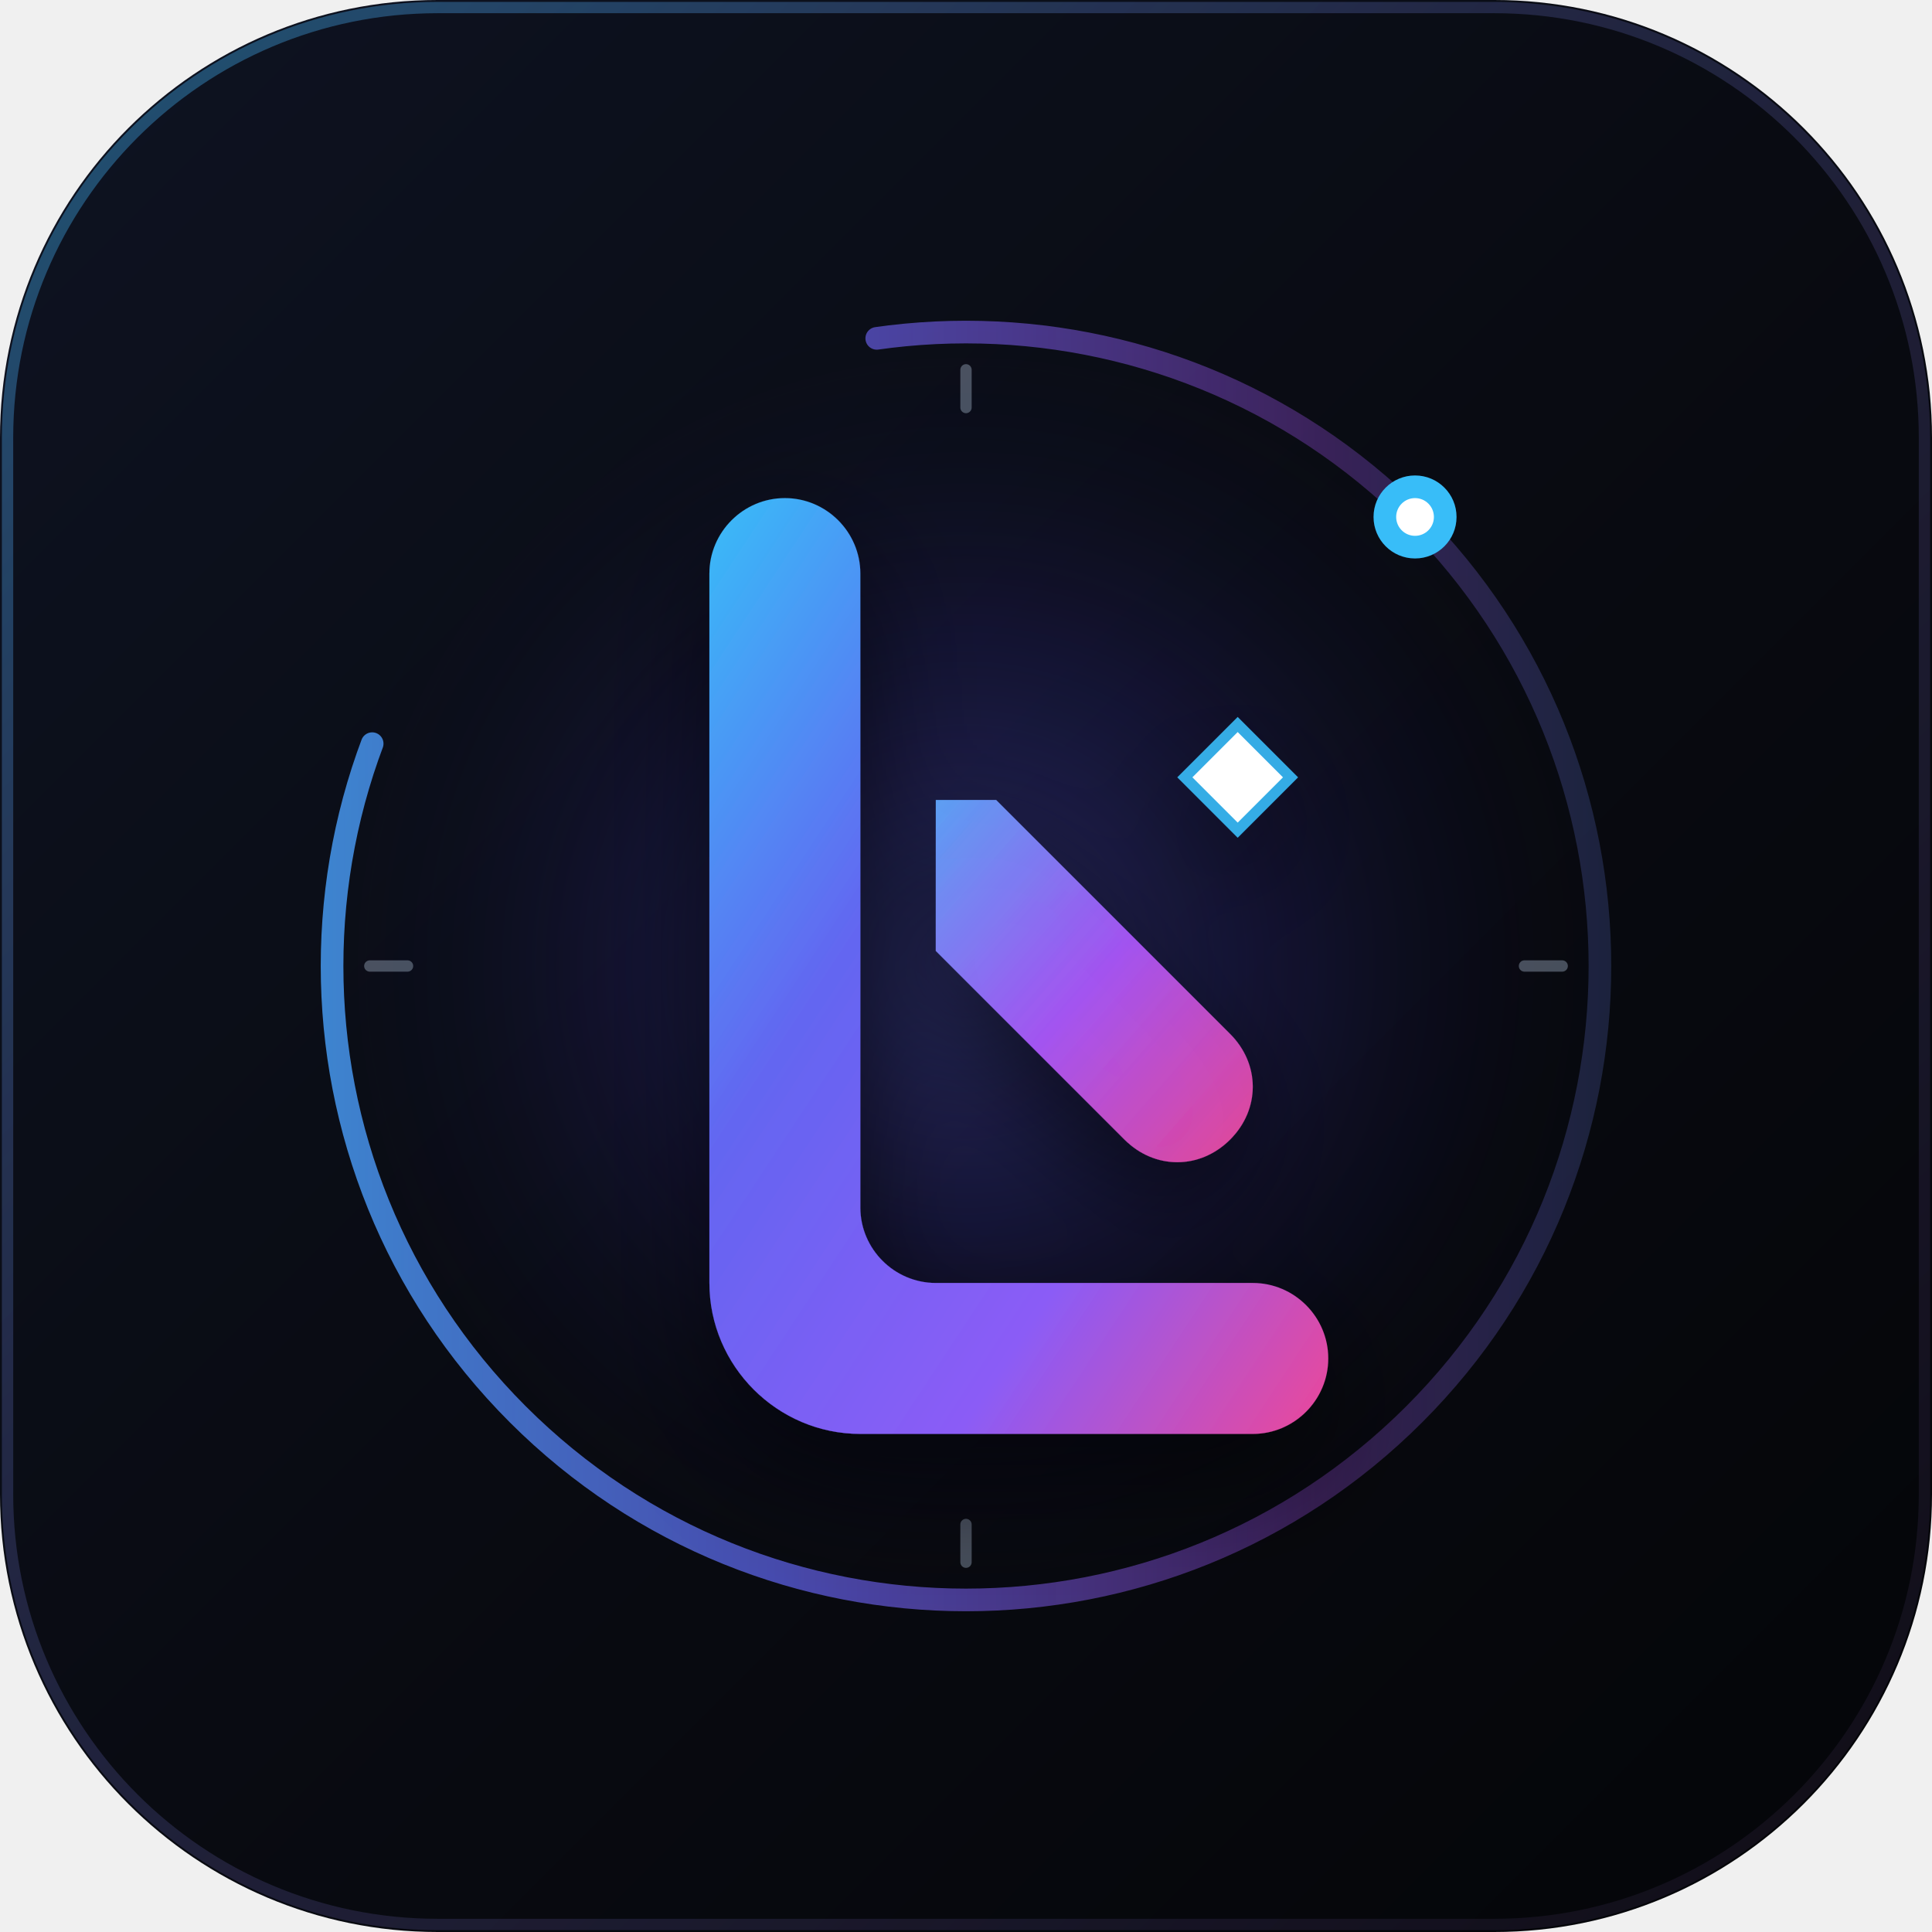
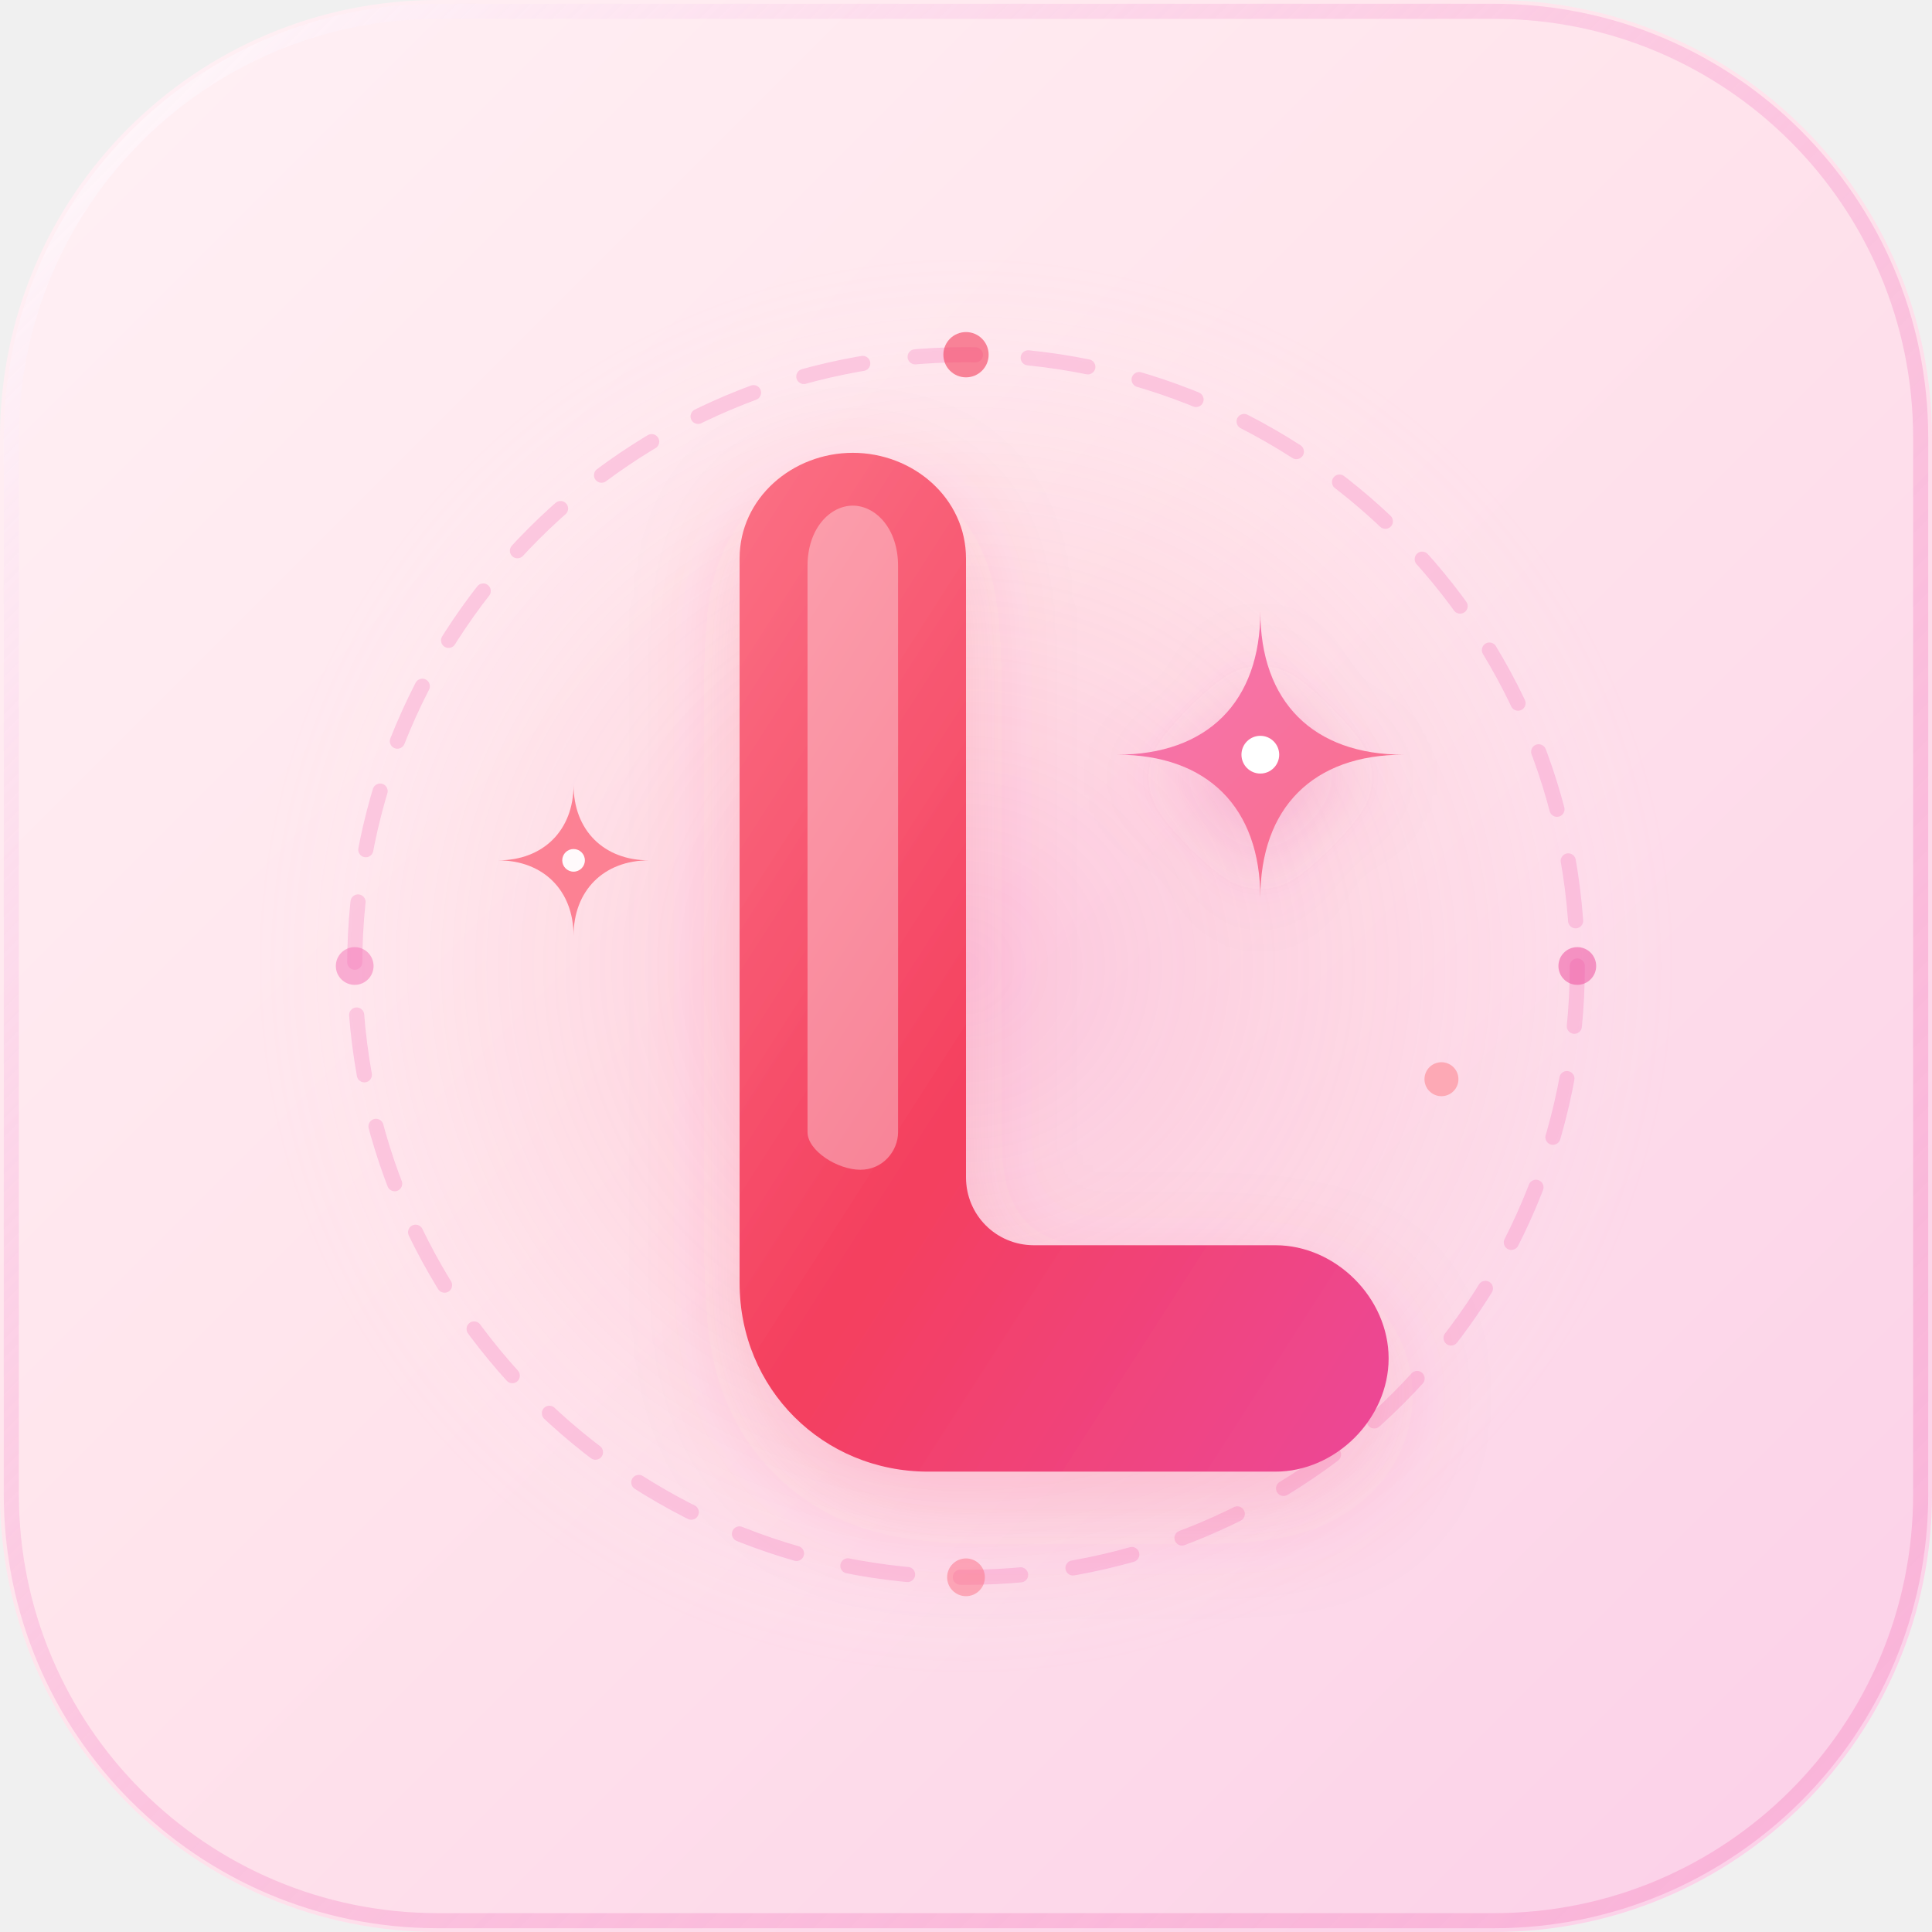
<svg xmlns="http://www.w3.org/2000/svg" width="192" height="192" viewBox="0 0 512 512">
  <defs>
-     <linearGradient id="bg-grad-192" x1="0%" y1="0%" x2="100%" y2="100%">
-       <stop offset="0%" stop-color="#0e1322" />
-       <stop offset="50%" stop-color="#090b12" />
-       <stop offset="100%" stop-color="#040508" />
+     <linearGradient id="cute-bg-192" x1="0%" y1="0%" x2="100%" y2="100%">
+       <stop offset="0%" stop-color="#fff1f5" />
+       <stop offset="45%" stop-color="#ffe4ec" />
+       <stop offset="100%" stop-color="#fbcfe8" />
    </linearGradient>
-     <linearGradient id="border-grad-192" x1="0%" y1="0%" x2="100%" y2="100%">
-       <stop offset="0%" stop-color="#38bdf8" stop-opacity="0.4" />
-       <stop offset="40%" stop-color="#818cf8" stop-opacity="0.2" />
-       <stop offset="100%" stop-color="#c084fc" stop-opacity="0.05" />
+     <linearGradient id="cute-border-192" x1="0%" y1="0%" x2="100%" y2="100%">
+       <stop offset="0%" stop-color="#ffffff" stop-opacity="0.9" />
+       <stop offset="50%" stop-color="#f9a8d4" stop-opacity="0.5" />
+       <stop offset="100%" stop-color="#f472b6" stop-opacity="0.3" />
    </linearGradient>
-     <linearGradient id="brand-grad-192" x1="0%" y1="0%" x2="100%" y2="100%">
-       <stop offset="0%" stop-color="#38bdf8" />
-       <stop offset="35%" stop-color="#6366f1" />
-       <stop offset="70%" stop-color="#8b5cf6" />
+     <linearGradient id="cute-glyph-192" x1="0%" y1="0%" x2="100%" y2="100%">
+       <stop offset="0%" stop-color="#fb7185" />
+       <stop offset="50%" stop-color="#f43f5e" />
      <stop offset="100%" stop-color="#ec4899" />
    </linearGradient>
-     <linearGradient id="glow-grad-192" x1="0%" y1="0%" x2="100%" y2="100%">
-       <stop offset="0%" stop-color="#60a5fa" />
-       <stop offset="50%" stop-color="#a855f7" />
-       <stop offset="100%" stop-color="#ec4899" />
+     <linearGradient id="sparkle-grad-192" x1="0%" y1="0%" x2="100%" y2="100%">
+       <stop offset="0%" stop-color="#f472b6" />
+       <stop offset="100%" stop-color="#fb7185" />
    </linearGradient>
-     <linearGradient id="ring-grad-192" x1="0%" y1="0%" x2="100%" y2="100%">
-       <stop offset="0%" stop-color="#38bdf8" stop-opacity="0.9" />
-       <stop offset="40%" stop-color="#6366f1" stop-opacity="0.7" />
-       <stop offset="70%" stop-color="#a855f7" stop-opacity="0.3" />
-       <stop offset="100%" stop-color="#38bdf8" stop-opacity="0.1" />
-     </linearGradient>
-     <filter id="ambient-glow-192" x="-20%" y="-20%" width="140%" height="140%">
-       <feGaussianBlur stdDeviation="36" result="blur" />
-       <feComposite in="SourceGraphic" in2="blur" operator="over" />
+     <radialGradient id="center-blush-192" cx="50%" cy="50%" r="50%">
+       <stop offset="0%" stop-color="#f472b6" stop-opacity="0.25" />
+       <stop offset="60%" stop-color="#fda4af" stop-opacity="0.1" />
+       <stop offset="100%" stop-color="#ffe4ec" stop-opacity="0" />
+     </radialGradient>
+     <filter id="soft-shadow-192" x="-20%" y="-20%" width="140%" height="140%">
+       <feDropShadow dx="0" dy="10" stdDeviation="14" flood-color="#f43f5e" flood-opacity="0.18" />
    </filter>
-     <filter id="drop-shadow-192" x="-20%" y="-20%" width="140%" height="140%">
-       <feDropShadow dx="0" dy="12" stdDeviation="16" flood-color="#000000" flood-opacity="0.6" />
+     <filter id="sparkle-shadow-192" x="-30%" y="-30%" width="160%" height="160%">
+       <feDropShadow dx="0" dy="6" stdDeviation="10" flood-color="#ec4899" flood-opacity="0.25" />
    </filter>
-     <radialGradient id="center-radial-192" cx="50%" cy="50%" r="50%">
-       <stop offset="0%" stop-color="#6366f1" stop-opacity="0.35" />
-       <stop offset="50%" stop-color="#4338ca" stop-opacity="0.15" />
-       <stop offset="100%" stop-color="#000000" stop-opacity="0" />
-     </radialGradient>
  </defs>
-   <rect width="512" height="512" rx="116" fill="url(#bg-grad-192)" />
-   <rect x="2" y="2" width="508" height="508" rx="114" fill="none" stroke="url(#border-grad-192)" stroke-width="3" />
-   <circle cx="256" cy="256" r="180" fill="url(#center-radial-192)" />
-   <circle cx="256" cy="256" r="168" fill="none" stroke="url(#ring-grad-192)" stroke-width="6" stroke-linecap="round" stroke-dasharray="720 180" transform="rotate(-45 256 256)" />
-   <g opacity="0.45" stroke="#94a3b8" stroke-width="3" stroke-linecap="round">
-     <line x1="256" y1="98" x2="256" y2="108" />
-     <line x1="414" y1="256" x2="404" y2="256" />
-     <line x1="256" y1="414" x2="256" y2="404" />
-     <line x1="98" y1="256" x2="108" y2="256" />
+   <rect width="512" height="512" rx="116" fill="url(#cute-bg-192)" />
+   <rect x="3" y="3" width="506" height="506" rx="113" fill="none" stroke="url(#cute-border-192)" stroke-width="4" />
+   <circle cx="256" cy="256" r="190" fill="url(#center-blush-192)" />
+   <circle cx="256" cy="256" r="162" fill="none" stroke="#f472b6" stroke-opacity="0.28" stroke-width="4" stroke-linecap="round" stroke-dasharray="16 14" />
+   <circle cx="256" cy="94" r="6" fill="#f43f5e" opacity="0.6" />
+   <circle cx="418" cy="256" r="5" fill="#ec4899" opacity="0.5" />
+   <circle cx="256" cy="418" r="5" fill="#fb7185" opacity="0.5" />
+   <circle cx="94" cy="256" r="5" fill="#f472b6" opacity="0.5" />
+   <g filter="url(#soft-shadow-192)">
+     <path d="M 196 148              C 196 132, 210 120, 226 120              C 242 120, 256 132, 256 148              L 256 312              C 256 322, 264 330, 274 330              L 338 330              C 354 330, 368 344, 368 360              C 368 376, 354 390, 338 390              L 246 390              C 218 390, 196 368, 196 340              Z" fill="url(#cute-glyph-192)" />
+     <path d="M 214 150              C 214 140, 220 134, 226 134              C 232 134, 238 140, 238 150              L 238 300              C 238 305, 234 310, 228 310              C 222 310, 214 305, 214 300              Z" fill="#ffffff" opacity="0.35" />
  </g>
-   <circle cx="375" cy="137" r="11" fill="#38bdf8" filter="url(#ambient-glow-192)" />
-   <circle cx="375" cy="137" r="5" fill="#ffffff" />
-   <g filter="url(#drop-shadow-192)">
-     <path d="M 188 152              C 188 141, 197 132, 208 132              C 219 132, 228 141, 228 152              L 228 320              C 228 331, 237 340, 248 340              L 332 340              C 343 340, 352 349, 352 360              C 352 371, 343 380, 332 380              L 228 380              C 206 380, 188 362, 188 340              Z" fill="url(#brand-grad-192)" />
-     <path d="M 264 212              L 326 274              C 334 282, 334 294, 326 302              C 318 310, 306 310, 298 302              L 248 252              L 248 212              Z" fill="url(#glow-grad-192)" opacity="0.95" />
-     <polygon points="328,190 344,206 328,222 312,206" fill="#38bdf8" opacity="0.9" />
-     <polygon points="328,194 340,206 328,218 316,206" fill="#ffffff" />
+   <g filter="url(#sparkle-shadow-192)">
+     <path d="M 334 162              C 334 186, 348 200, 372 200              C 348 200, 334 214, 334 238              C 334 214, 320 200, 296 200              C 320 200, 334 186, 334 162              Z" fill="url(#sparkle-grad-192)" />
+     <circle cx="334" cy="200" r="5" fill="#ffffff" />
  </g>
+   <g opacity="0.85">
+     <path d="M 152 208              C 152 220, 160 228, 172 228              C 160 228, 152 236, 152 248              C 152 236, 144 228, 132 228              C 144 228, 152 220, 152 208              Z" fill="#fb7185" />
+     <circle cx="152" cy="228" r="3" fill="#ffffff" />
+   </g>
+   <circle cx="382" cy="286" r="4.5" fill="#fda4af" opacity="0.9" />
</svg>
